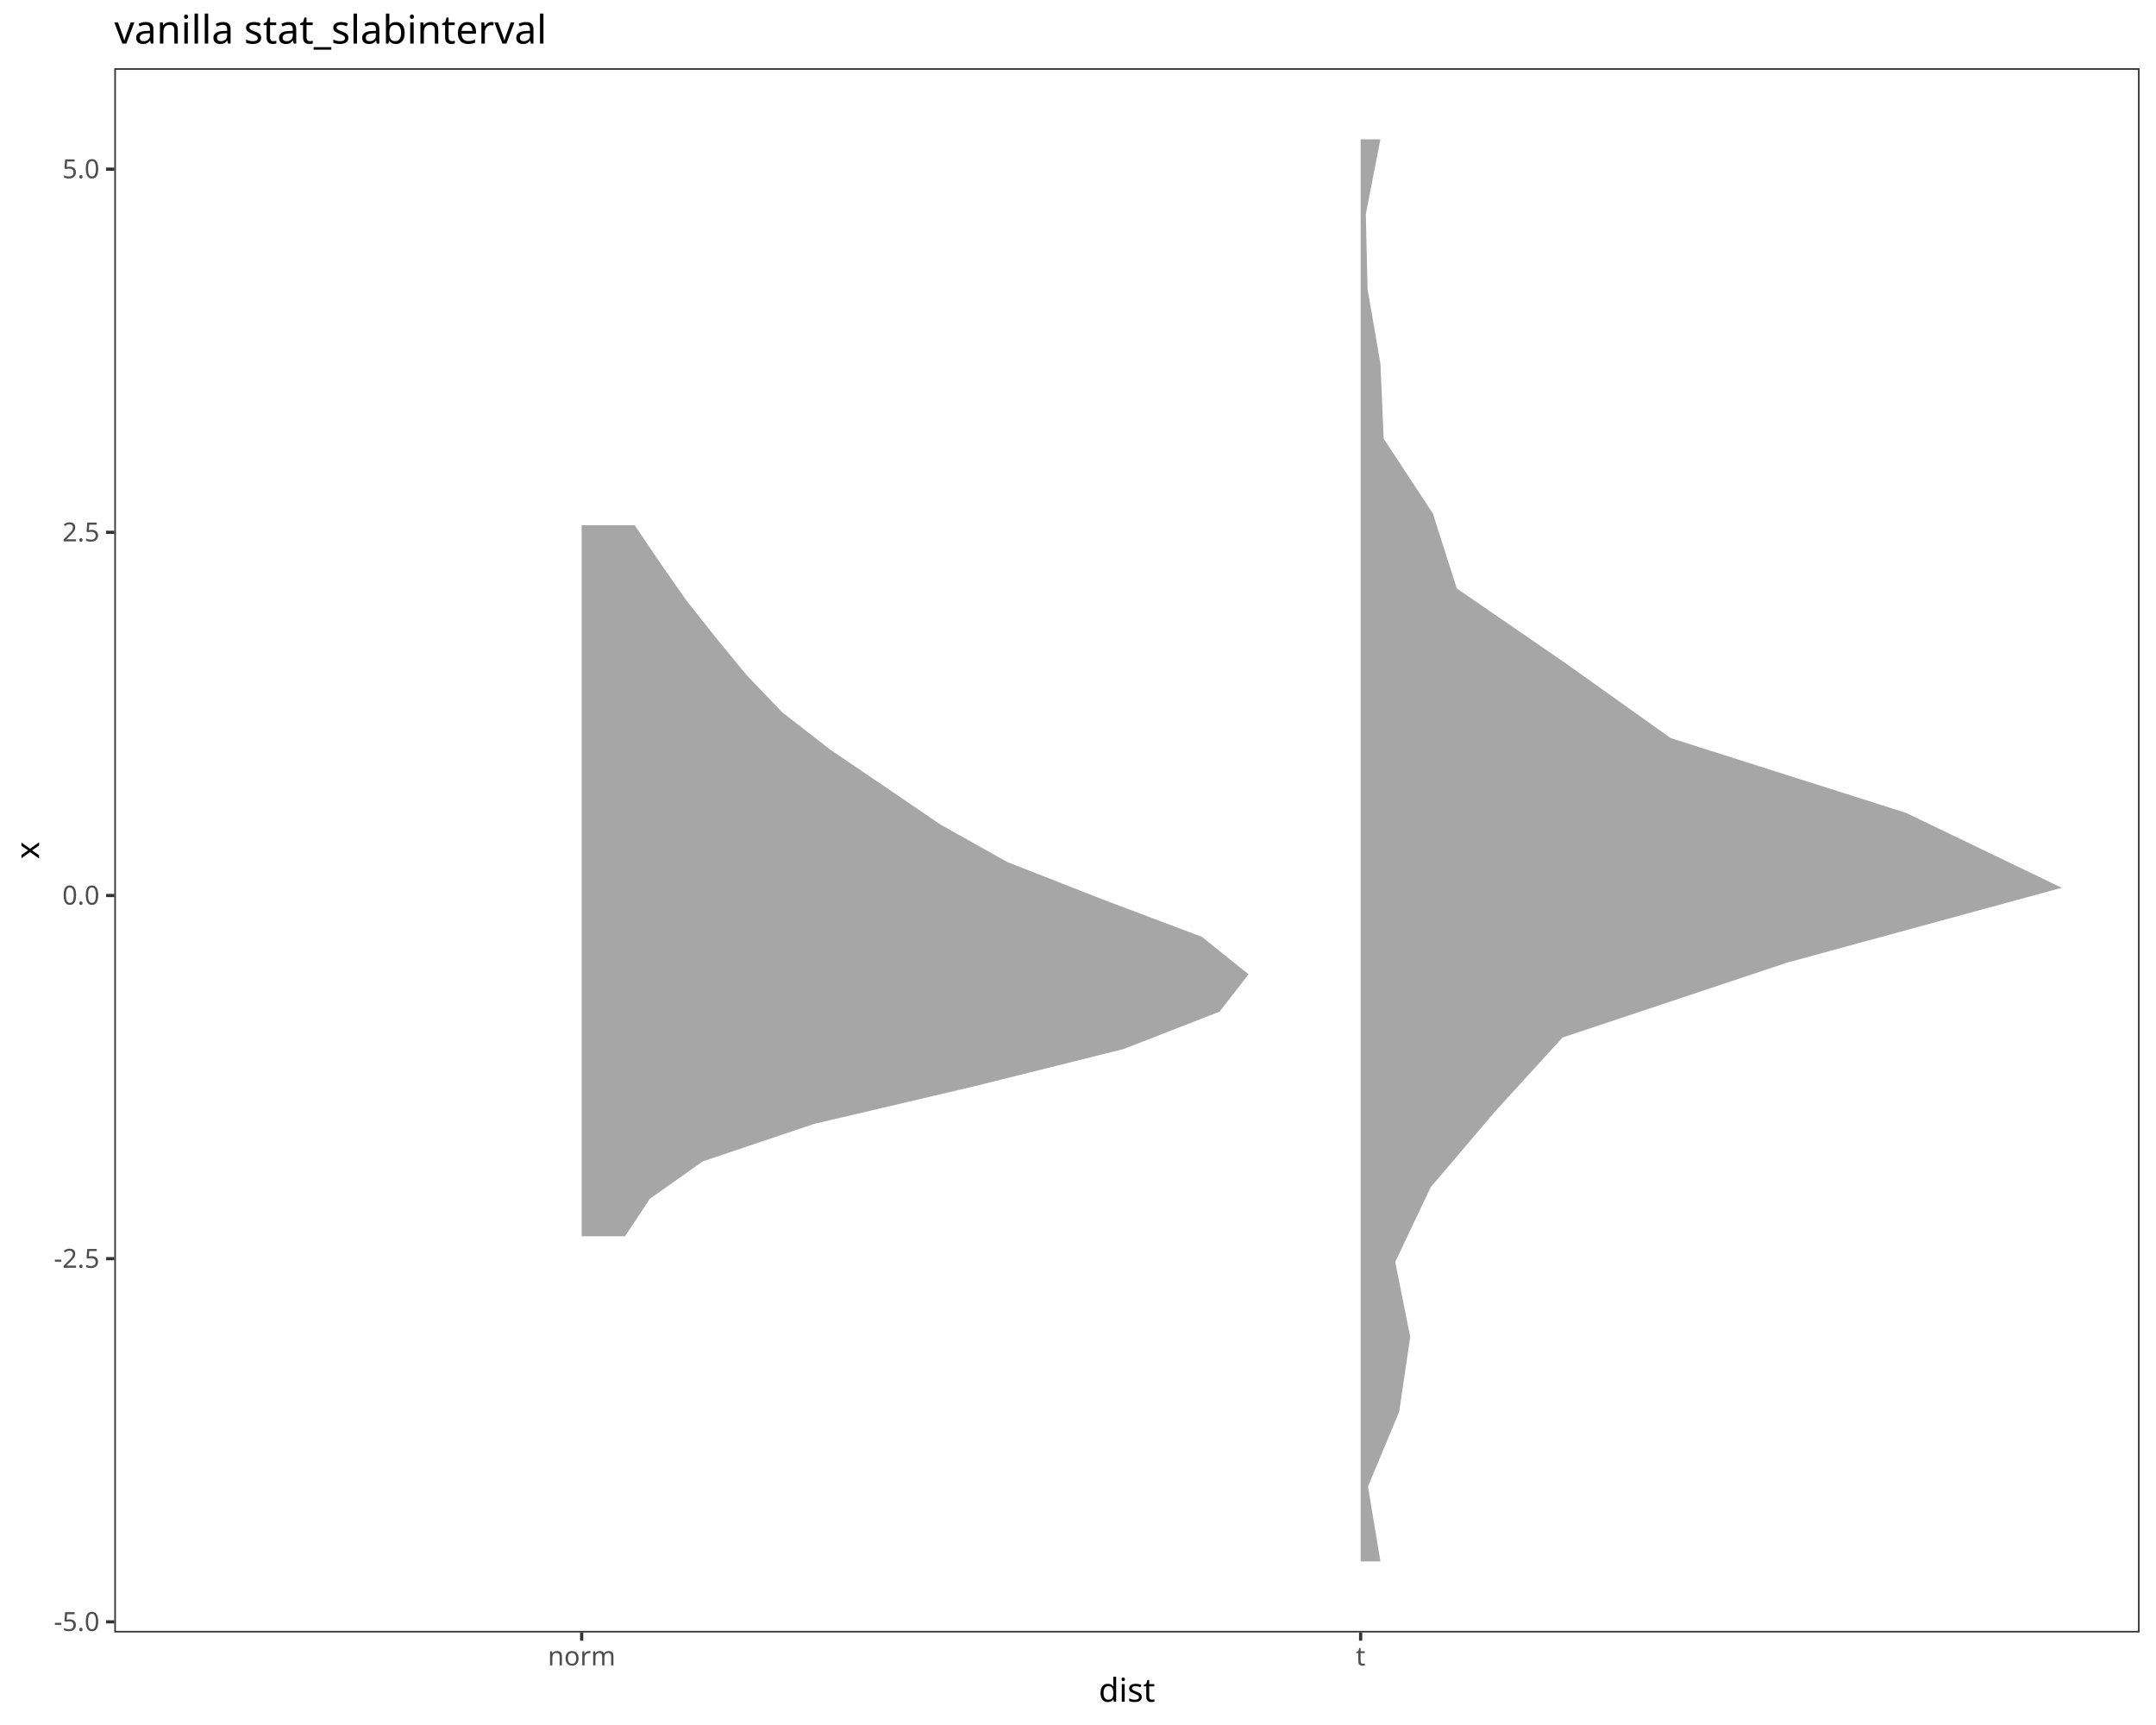
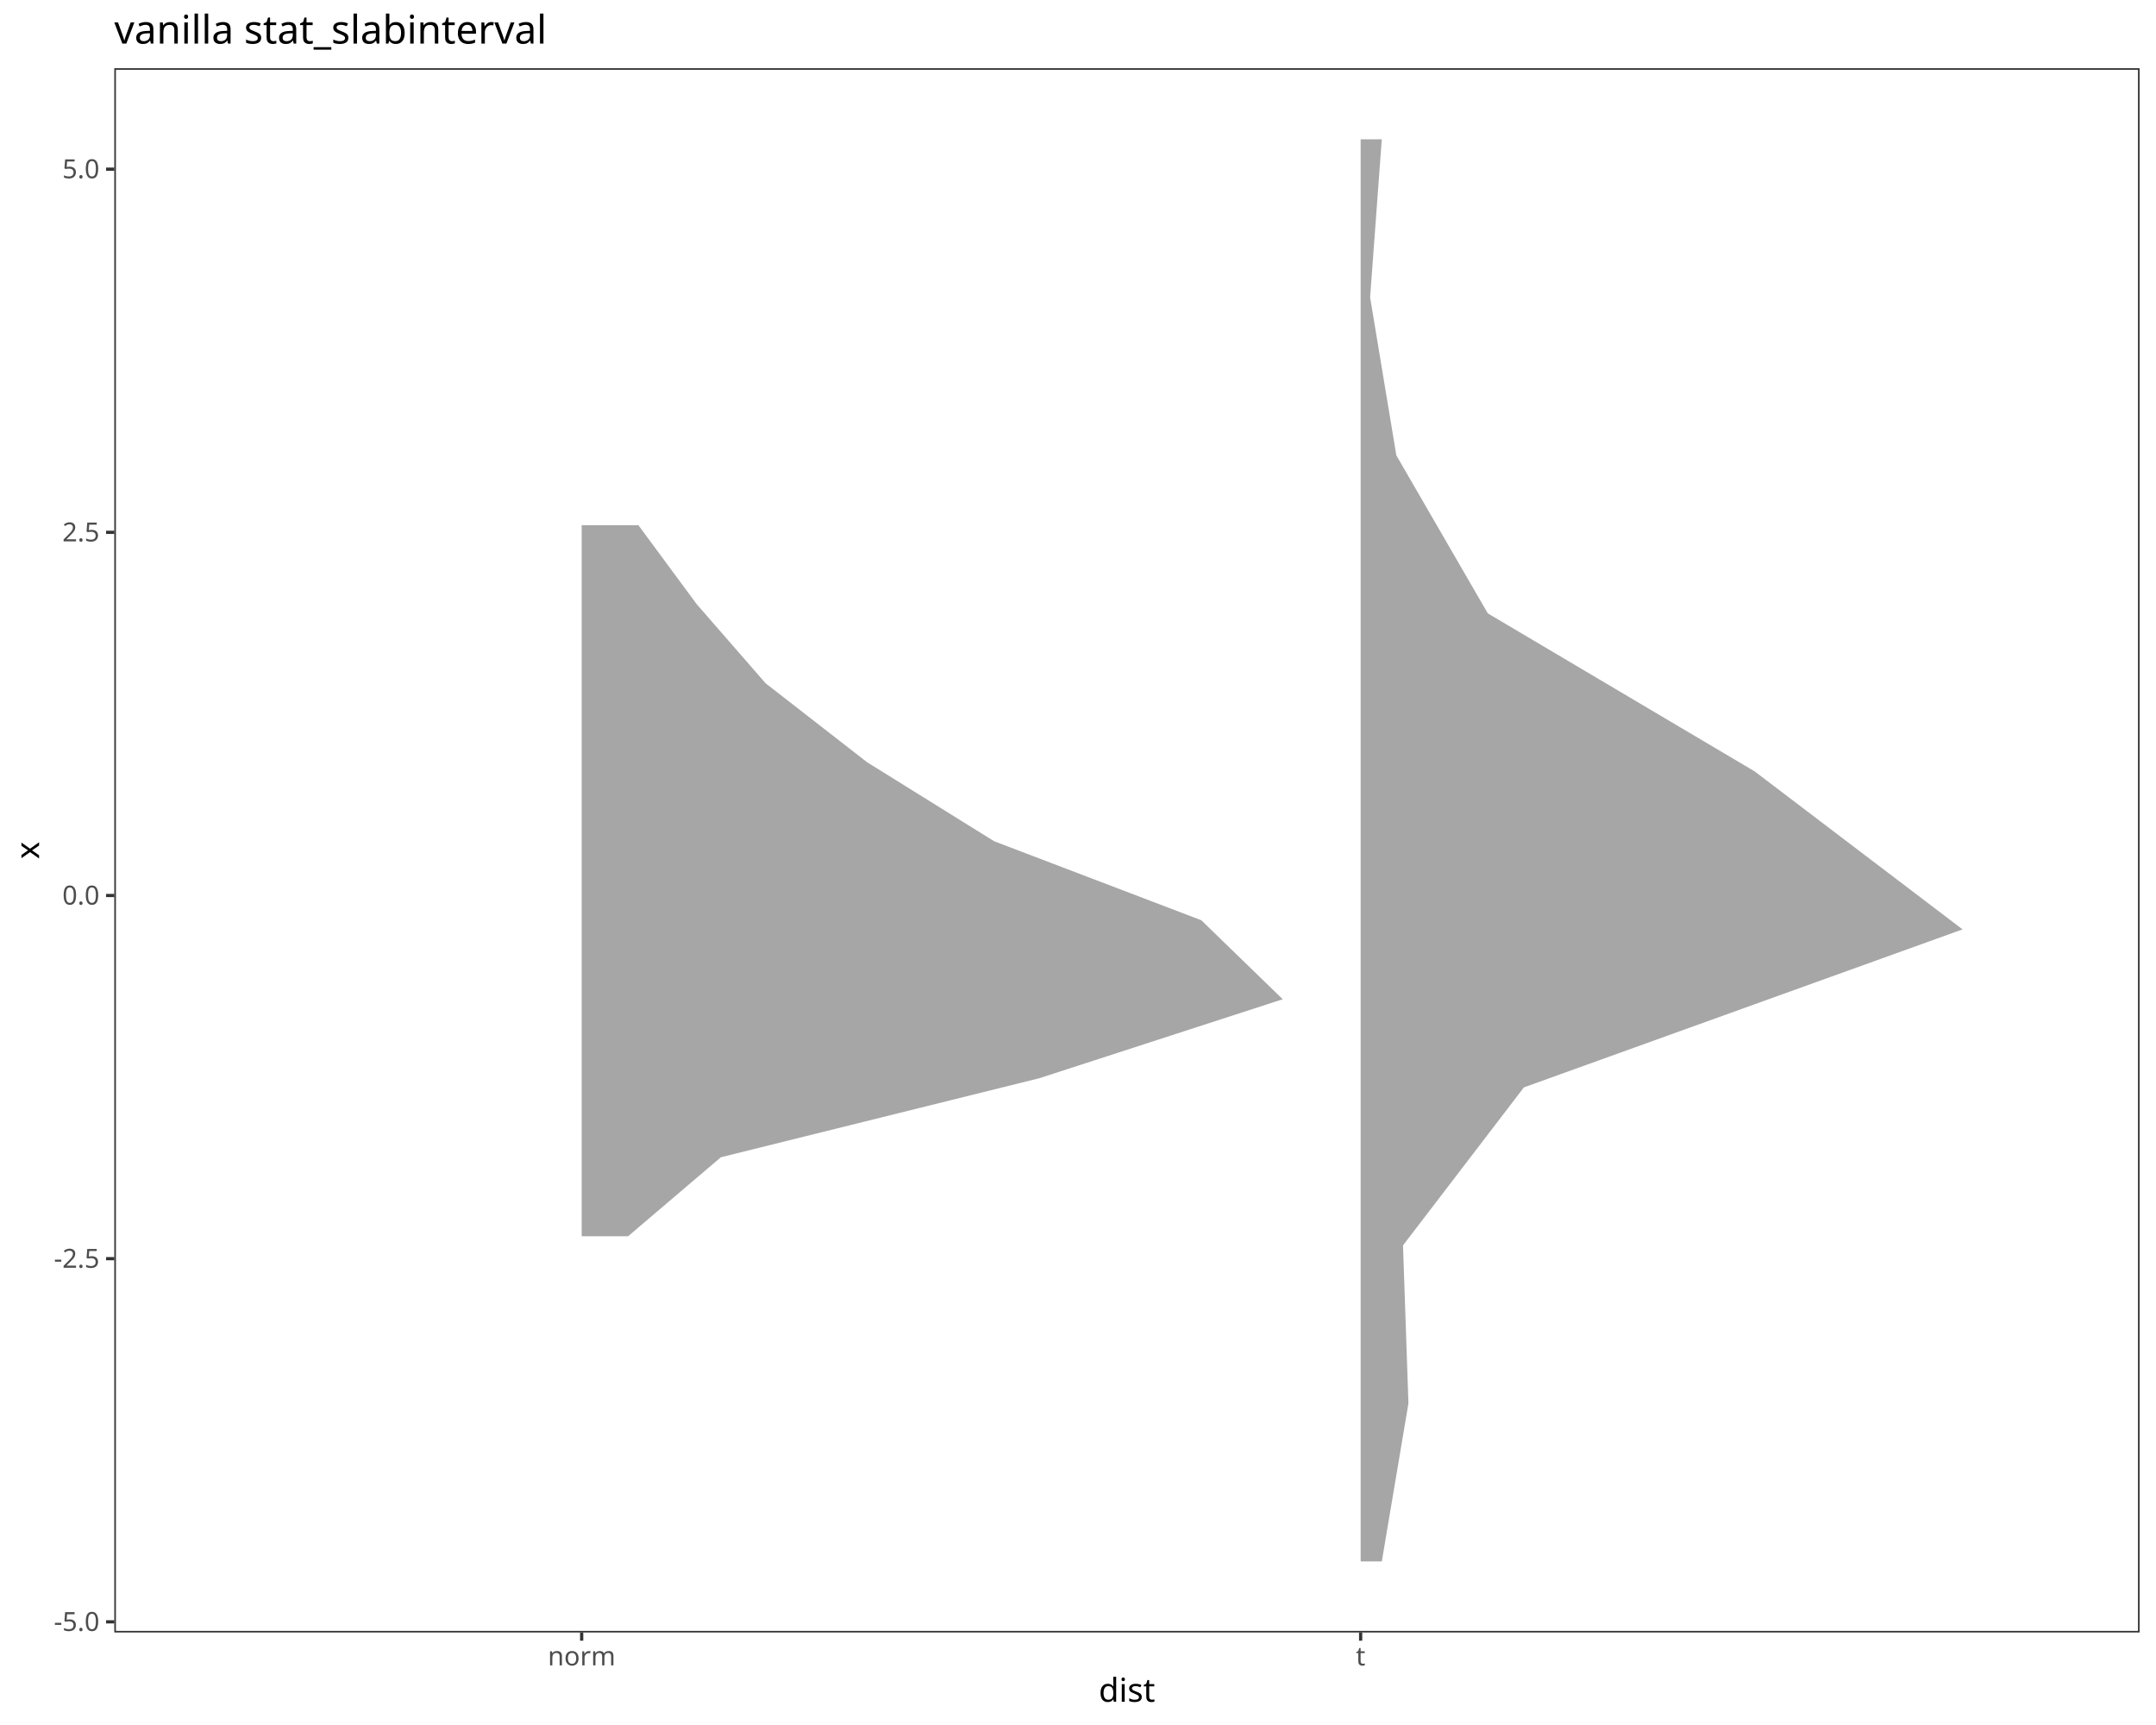
<svg xmlns="http://www.w3.org/2000/svg" class="svglite" data-engine-version="2.0" width="720.00pt" height="576.00pt" viewBox="0 0 720.00 576.00">
  <defs>
    <style type="text/css">
    .svglite line, .svglite polyline, .svglite polygon, .svglite path, .svglite rect, .svglite circle {
      fill: none;
      stroke: #000000;
      stroke-linecap: round;
      stroke-linejoin: round;
      stroke-miterlimit: 10.00;
    }
  </style>
  </defs>
  <rect width="100%" height="100%" style="stroke: none; fill: #FFFFFF;" />
  <defs>
    <clipPath id="cpMC4wMHw3MjAuMDB8MC4wMHw1NzYuMDA=">
      <rect x="0.00" y="0.00" width="720.00" height="576.00" />
    </clipPath>
  </defs>
  <g clip-path="url(#cpMC4wMHw3MjAuMDB8MC4wMHw1NzYuMDA=)">
    <rect x="0.00" y="0.00" width="720.00" height="576.00" style="stroke-width: 1.07; stroke: #FFFFFF; fill: #FFFFFF;" />
  </g>
  <defs>
    <clipPath id="cpMzguMTd8NzE0LjUyfDIyLjc4fDU0NS4xMQ==">
      <rect x="38.17" y="22.78" width="676.35" height="522.33" />
    </clipPath>
  </defs>
  <g clip-path="url(#cpMzguMTd8NzE0LjUyfDIyLjc4fDU0NS4xMQ==)">
    <rect x="38.17" y="22.78" width="676.35" height="522.33" style="stroke-width: 1.07; stroke: none; fill: #FFFFFF;" />
-     <polygon points="461.00,521.37 456.84,496.38 467.26,471.39 470.95,446.39 465.93,421.40 477.80,396.41 499.03,371.42 521.83,346.43 596.77,321.44 688.51,296.44 636.57,271.45 557.92,246.46 522.84,221.47 486.49,196.48 478.52,171.48 462.08,146.49 461.01,121.50 456.70,96.51 456.12,71.52 460.99,46.53 454.39,46.53 454.39,71.52 454.39,96.51 454.39,121.50 454.39,146.49 454.39,171.48 454.39,196.48 454.39,221.47 454.39,246.46 454.39,271.45 454.39,296.44 454.39,321.44 454.39,346.43 454.39,371.42 454.39,396.41 454.39,421.40 454.39,446.39 454.39,471.39 454.39,496.38 454.39,521.37 " style="stroke-width: 2.13; stroke: none; fill: #A6A6A6;" />
-     <polygon points="208.74,412.80 217.00,400.31 234.67,387.81 271.75,375.32 324.97,362.82 375.13,350.32 407.25,337.83 416.97,325.33 401.37,312.83 368.28,300.34 336.39,287.84 314.10,275.35 295.76,262.85 277.30,250.35 261.24,237.86 249.27,225.36 239.01,212.86 229.13,200.37 220.39,187.87 211.96,175.37 194.25,175.37 194.25,187.87 194.25,200.37 194.25,212.86 194.25,225.36 194.25,237.86 194.25,250.35 194.25,262.85 194.25,275.35 194.25,287.84 194.25,300.34 194.25,312.83 194.25,325.33 194.25,337.83 194.25,350.32 194.25,362.82 194.25,375.32 194.25,387.81 194.25,400.31 194.25,412.80 " style="stroke-width: 2.13; stroke: none; fill: #A6A6A6;" />
+     <polygon points="461.46,521.37 470.35,468.61 468.54,415.85 508.91,363.09 655.40,310.33 585.96,257.57 496.85,204.81 466.31,152.05 457.55,99.29 461.45,46.53 454.39,46.53 454.39,99.29 454.39,152.05 454.39,204.81 454.39,257.57 454.39,310.33 454.39,363.09 454.39,415.85 454.39,468.61 454.39,521.37 " style="stroke-width: 2.13; stroke: none; fill: #A6A6A6;" />
+     <polygon points="209.75,412.80 240.74,386.42 347.06,360.04 428.37,333.66 401.18,307.28 331.99,280.90 289.57,254.52 255.66,228.14 232.68,201.76 213.19,175.37 194.25,175.37 194.25,201.76 194.25,228.14 194.25,254.52 194.25,280.90 194.25,307.28 194.25,333.66 194.25,360.04 194.25,386.42 194.25,412.80 " style="stroke-width: 2.13; stroke: none; fill: #A6A6A6;" />
    <rect x="38.17" y="22.78" width="676.35" height="522.33" style="stroke-width: 1.07; stroke: #333333;" />
  </g>
  <g clip-path="url(#cpMC4wMHw3MjAuMDB8MC4wMHw1NzYuMDA=)">
    <text x="33.24" y="544.59" text-anchor="end" style="font-size: 8.80px; fill: #4D4D4D; font-family: sans;" textLength="15.16px" lengthAdjust="spacingAndGlyphs">-5.0</text>
    <text x="33.24" y="423.32" text-anchor="end" style="font-size: 8.80px; fill: #4D4D4D; font-family: sans;" textLength="15.16px" lengthAdjust="spacingAndGlyphs">-2.5</text>
    <text x="33.24" y="302.05" text-anchor="end" style="font-size: 8.80px; fill: #4D4D4D; font-family: sans;" textLength="12.23px" lengthAdjust="spacingAndGlyphs">0.0</text>
    <text x="33.24" y="180.78" text-anchor="end" style="font-size: 8.80px; fill: #4D4D4D; font-family: sans;" textLength="12.23px" lengthAdjust="spacingAndGlyphs">2.5</text>
    <text x="33.24" y="59.51" text-anchor="end" style="font-size: 8.80px; fill: #4D4D4D; font-family: sans;" textLength="12.23px" lengthAdjust="spacingAndGlyphs">5.0</text>
    <polyline points="35.43,541.56 38.17,541.56 " style="stroke-width: 1.07; stroke: #333333; stroke-linecap: butt;" />
    <polyline points="35.43,420.29 38.17,420.29 " style="stroke-width: 1.07; stroke: #333333; stroke-linecap: butt;" />
    <polyline points="35.43,299.02 38.17,299.02 " style="stroke-width: 1.07; stroke: #333333; stroke-linecap: butt;" />
    <polyline points="35.43,177.75 38.17,177.75 " style="stroke-width: 1.07; stroke: #333333; stroke-linecap: butt;" />
    <polyline points="35.43,56.48 38.17,56.48 " style="stroke-width: 1.07; stroke: #333333; stroke-linecap: butt;" />
    <polyline points="194.25,547.85 194.25,545.11 " style="stroke-width: 1.07; stroke: #333333; stroke-linecap: butt;" />
    <polyline points="454.39,547.85 454.39,545.11 " style="stroke-width: 1.07; stroke: #333333; stroke-linecap: butt;" />
    <text x="194.25" y="556.10" text-anchor="middle" style="font-size: 8.80px; fill: #4D4D4D; font-family: sans;" textLength="20.05px" lengthAdjust="spacingAndGlyphs">norm</text>
    <text x="454.39" y="556.10" text-anchor="middle" style="font-size: 8.80px; fill: #4D4D4D; font-family: sans;" textLength="2.44px" lengthAdjust="spacingAndGlyphs">t</text>
    <text x="376.34" y="568.24" text-anchor="middle" style="font-size: 11.00px; font-family: sans;" textLength="17.12px" lengthAdjust="spacingAndGlyphs">dist</text>
    <text transform="translate(13.05,283.95) rotate(-90)" text-anchor="middle" style="font-size: 11.00px; font-family: sans;" textLength="5.50px" lengthAdjust="spacingAndGlyphs">x</text>
    <text x="38.17" y="14.56" style="font-size: 13.20px; font-family: sans;" textLength="136.49px" lengthAdjust="spacingAndGlyphs">vanilla stat_slabinterval</text>
  </g>
</svg>
